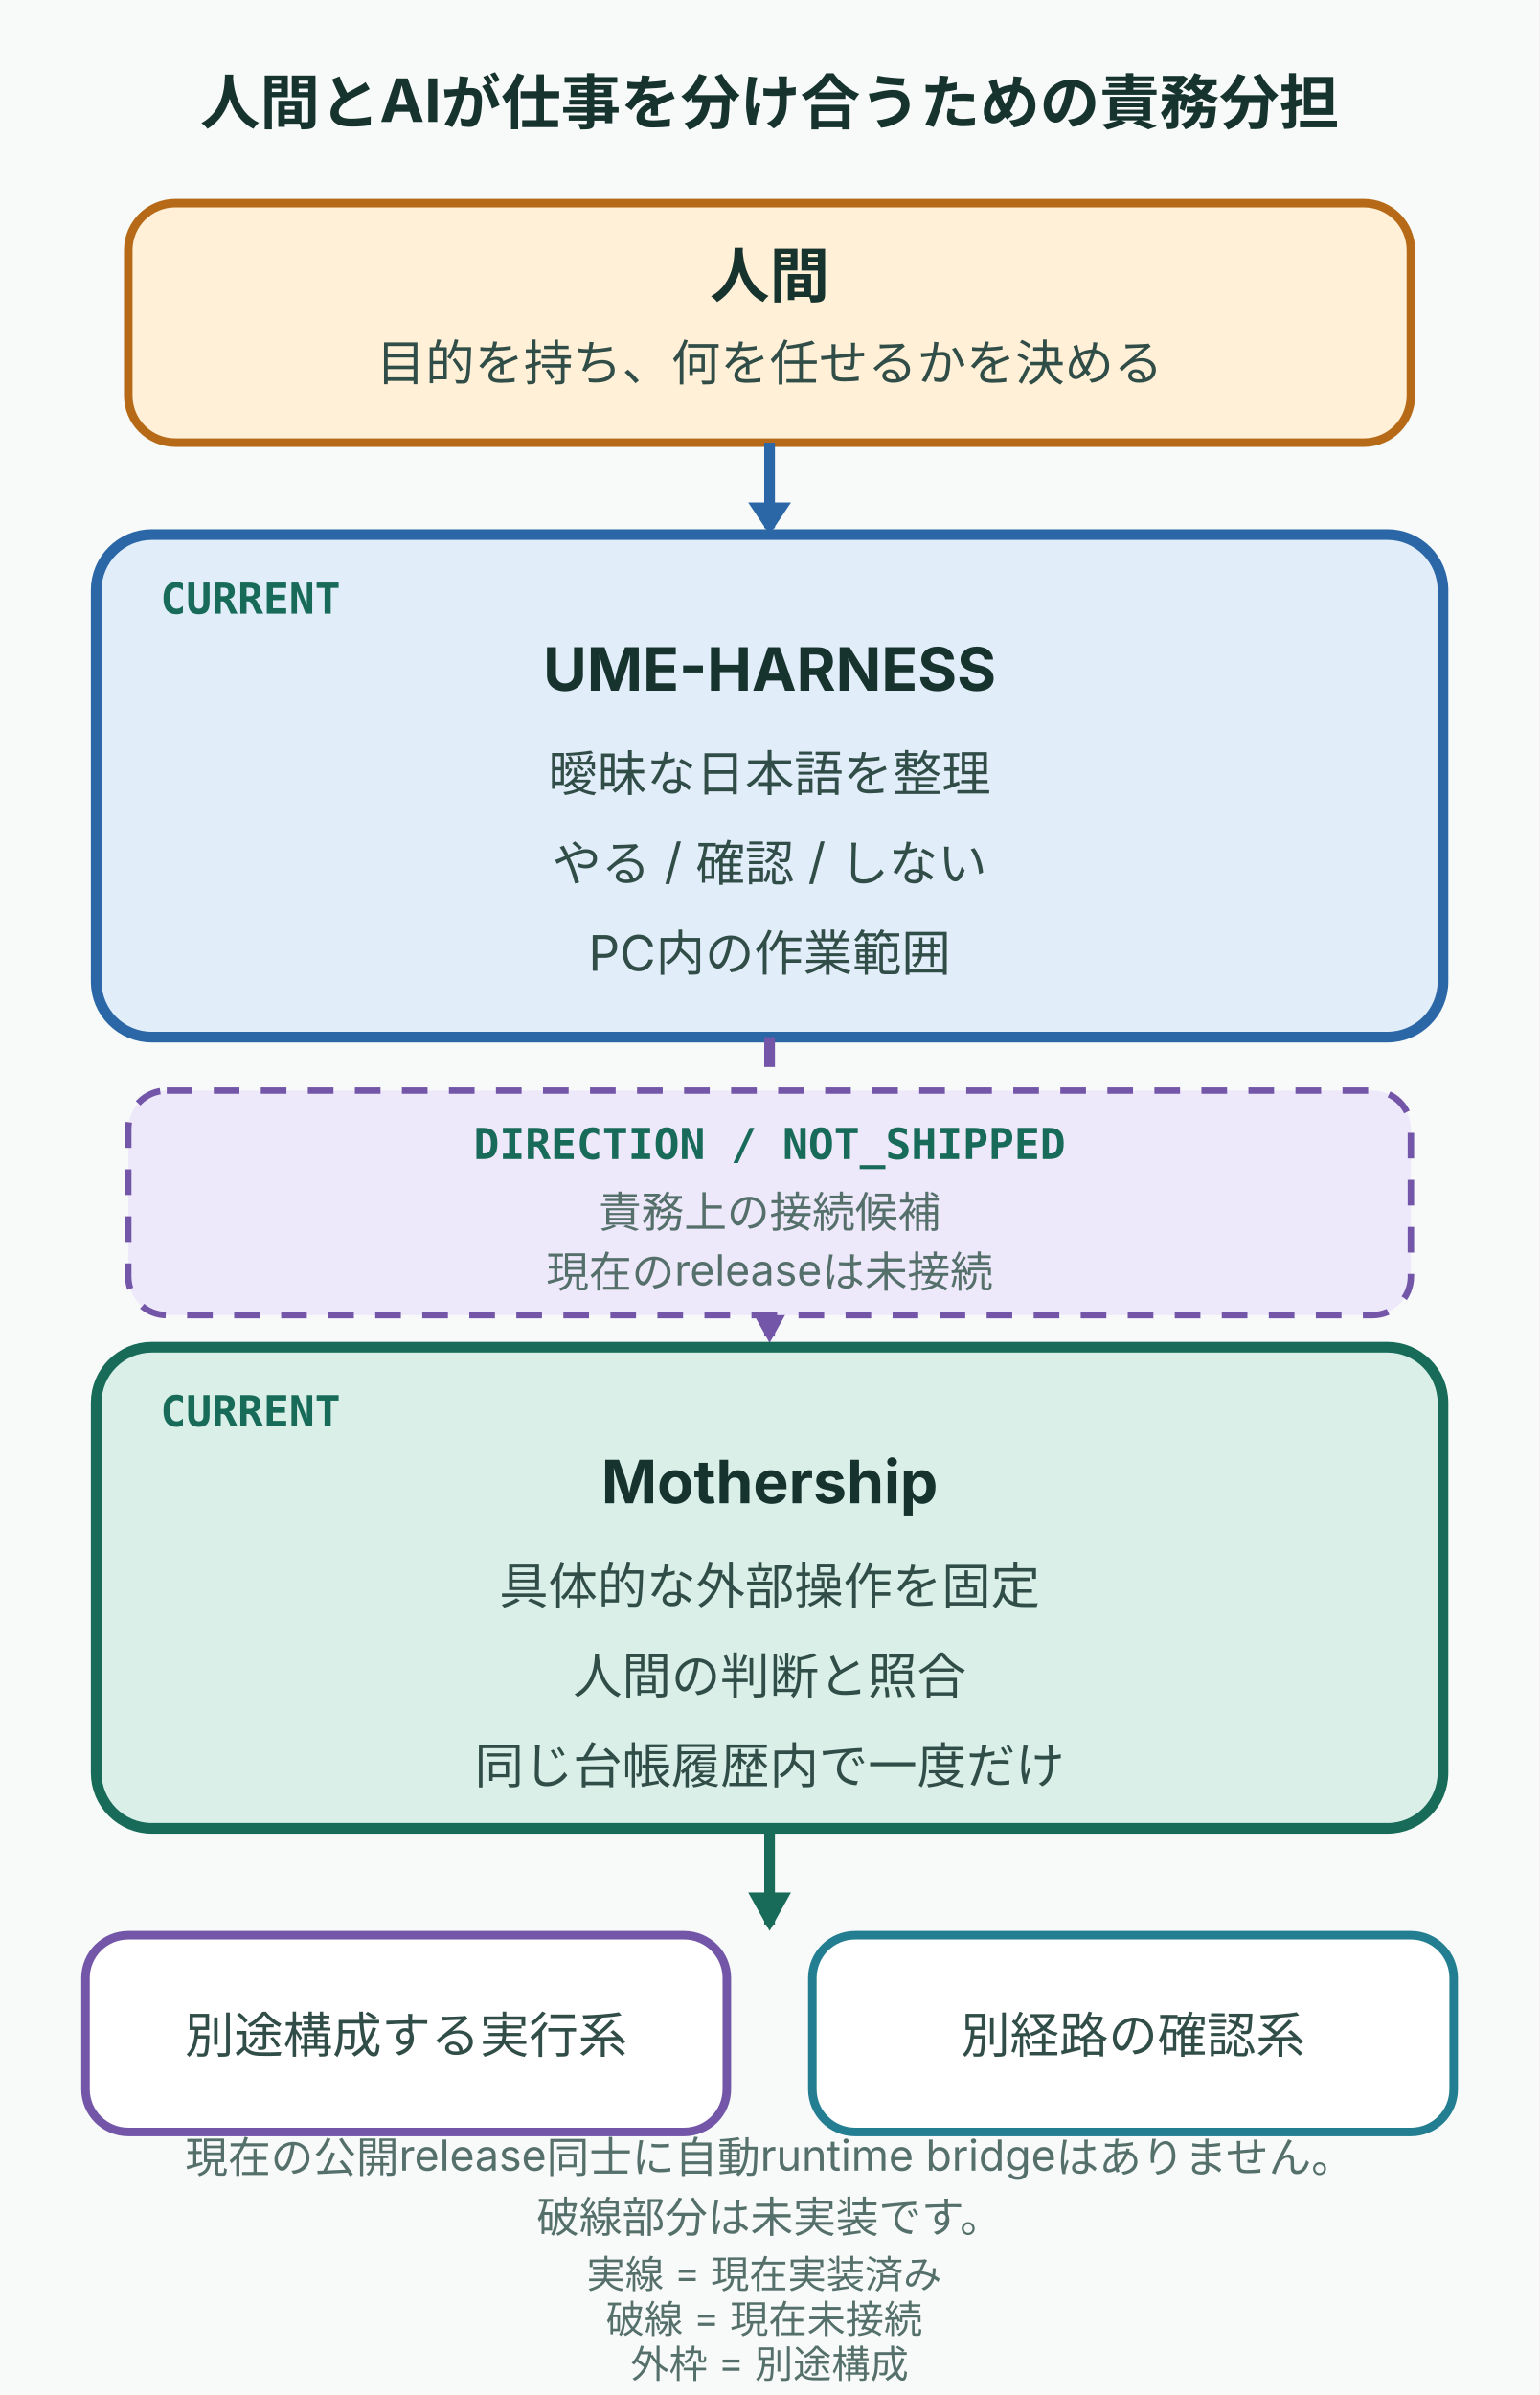
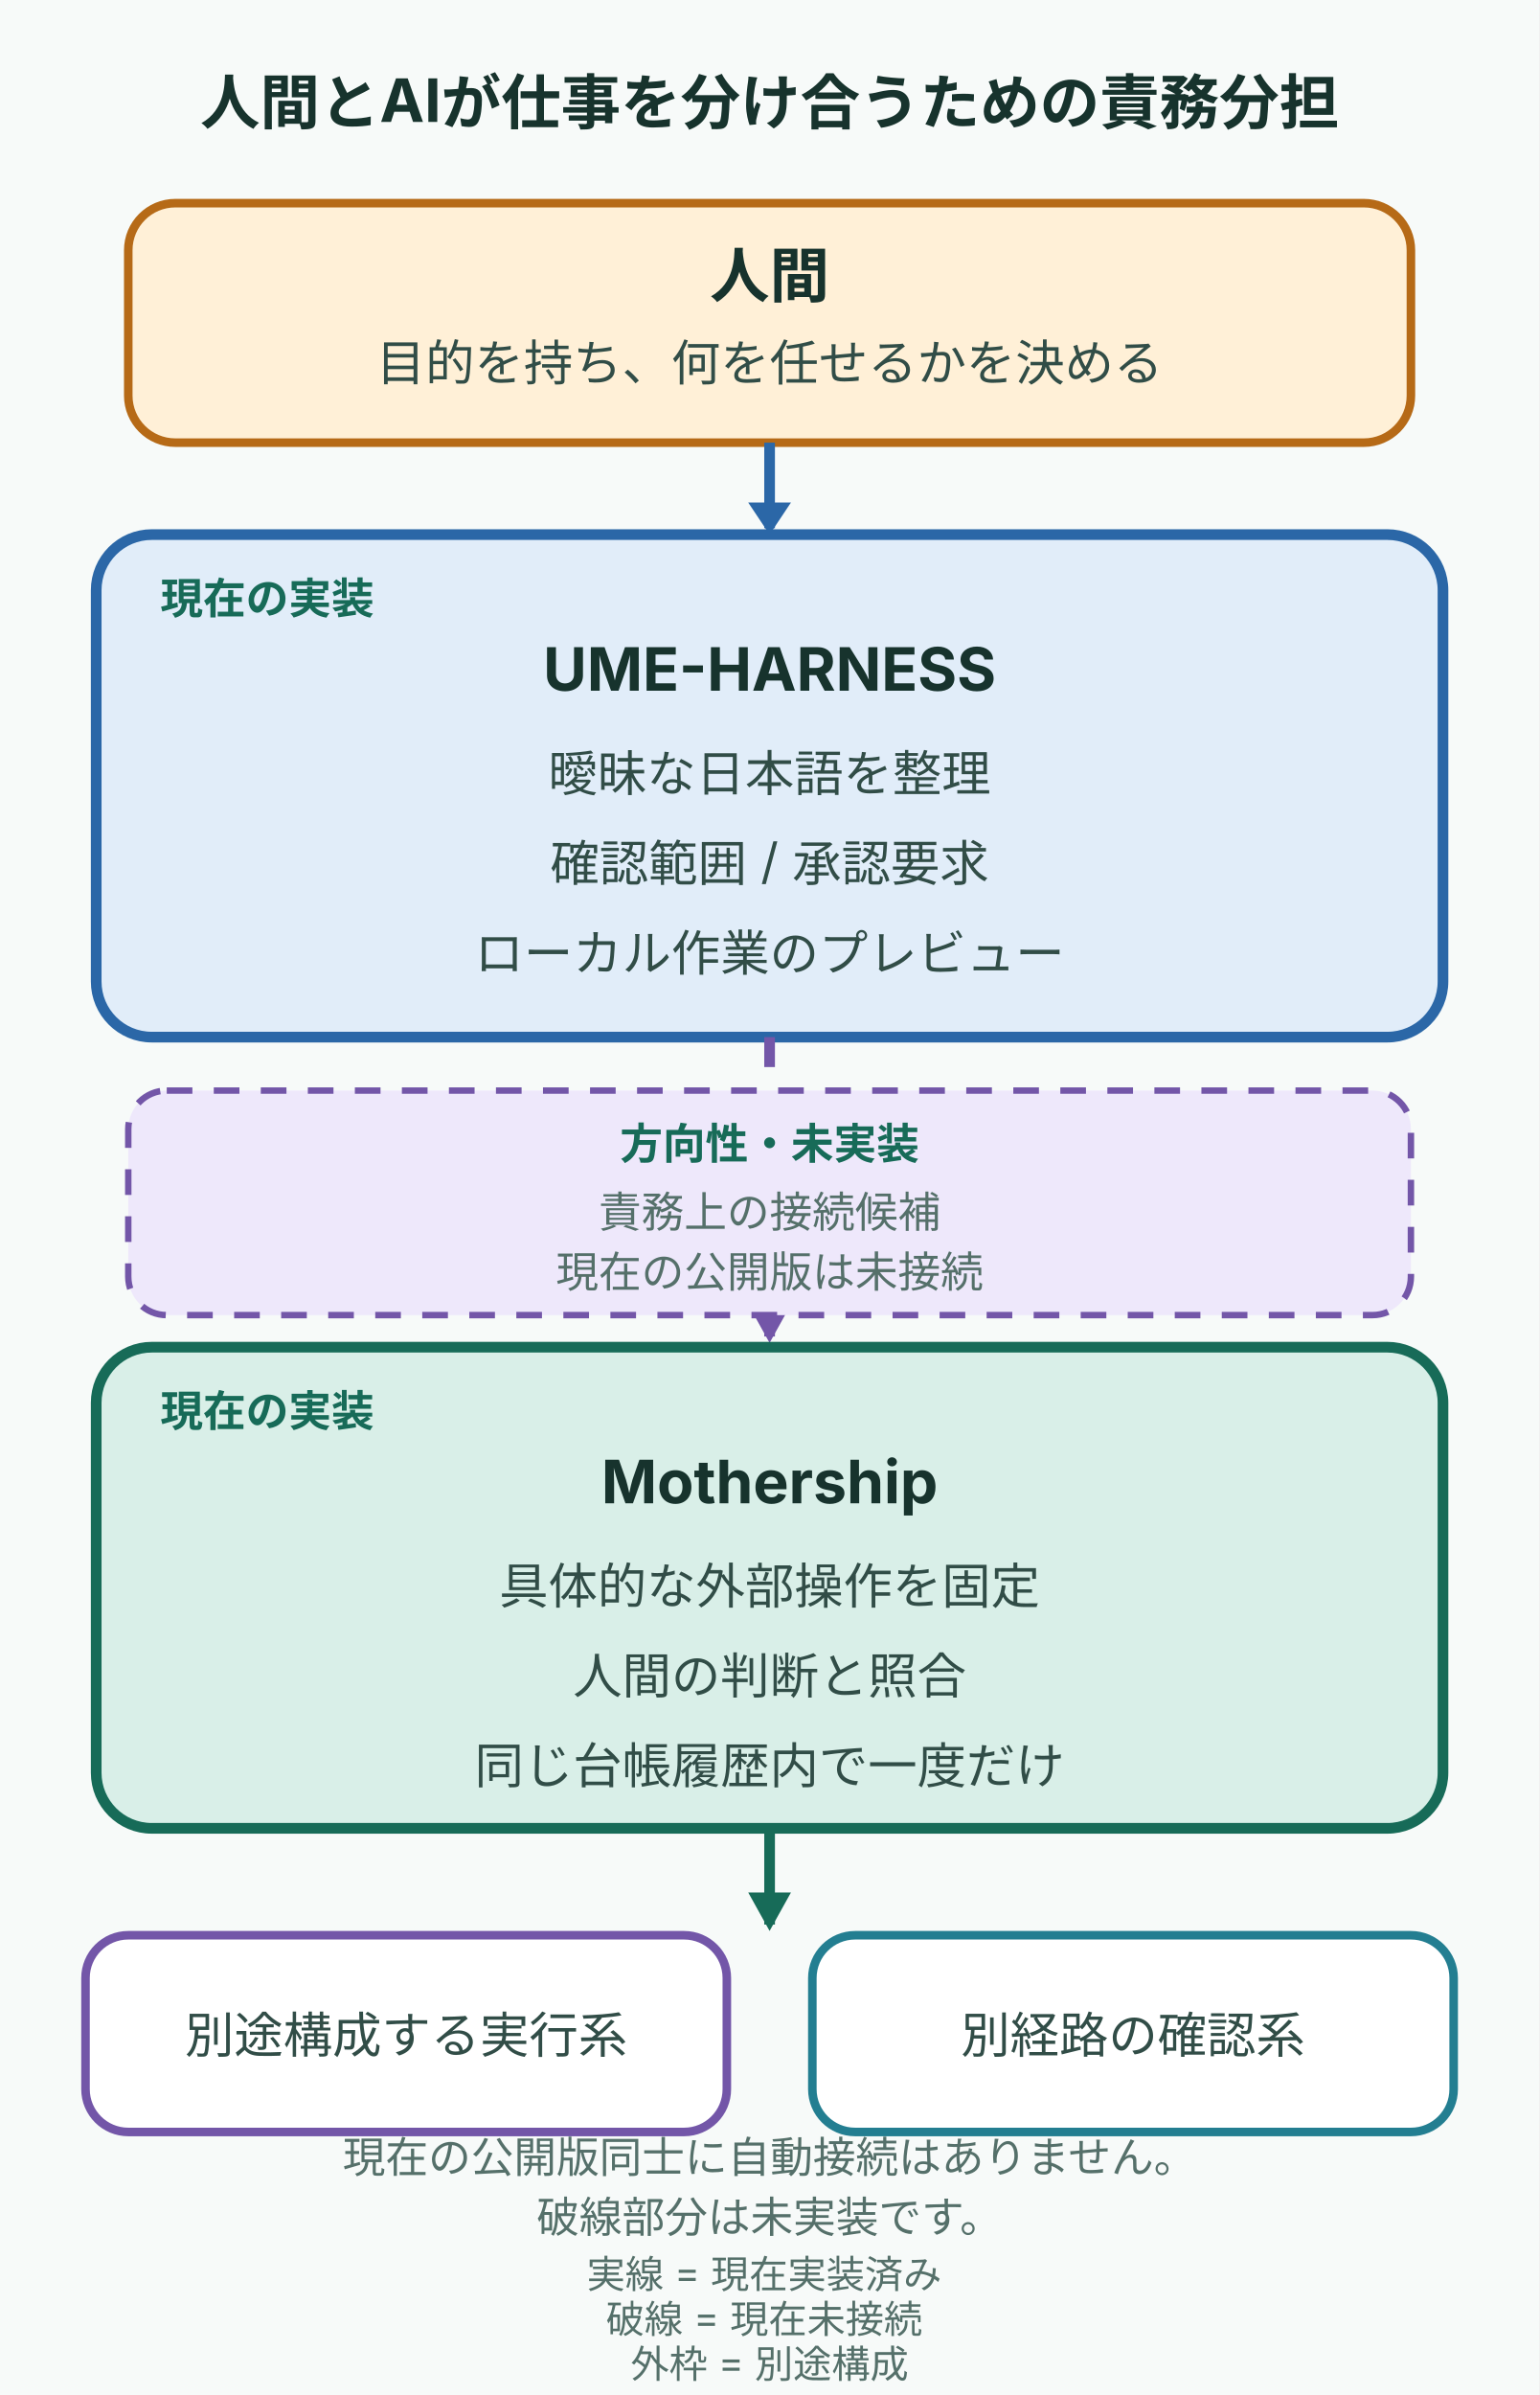
<svg xmlns="http://www.w3.org/2000/svg" viewBox="0 0 720 1120" role="img" aria-labelledby="title desc">
  <style>
    .title { font: 700 28px -apple-system, BlinkMacSystemFont, "Segoe UI", sans-serif; fill: #17332d; }
    .label { font: 700 28px -apple-system, BlinkMacSystemFont, "Segoe UI", sans-serif; fill: #17332d; }
    .state { font: 700 20px ui-monospace, SFMono-Regular, Consolas, monospace; fill: #176b58; }
    .body { font: 23px -apple-system, BlinkMacSystemFont, "Segoe UI", sans-serif; fill: #314d47; }
    .small { font: 20px -apple-system, BlinkMacSystemFont, "Segoe UI", sans-serif; fill: #55706a; }
    .legend { font: 18px -apple-system, BlinkMacSystemFont, "Segoe UI", sans-serif; fill: #55706a; }
  </style>
  <rect width="720" height="1120" fill="#f7faf9" />
  <text class="title" x="360" y="58" text-anchor="middle">人間とAIが仕事を分け合うための責務分担</text>
  <rect x="60" y="95" width="600" height="112" rx="22" fill="#fff0d7" stroke="#b66a17" stroke-width="4" />
  <text class="label" x="360" y="139" text-anchor="middle">人間</text>
  <text class="body" x="360" y="178" text-anchor="middle">目的を持ち、何を任せるかを決める</text>
  <path d="M360 207 V247" stroke="#2b67a7" stroke-width="5" />
  <path d="M350 235 L360 250 L370 235" fill="#2b67a7" />
  <rect x="45" y="250" width="630" height="235" rx="26" fill="#e1edf9" stroke="#2b67a7" stroke-width="5" />
-   <text class="state" x="75" y="287">CURRENT</text>
+   <text class="state" x="75" y="287">現在の実装</text>
  <text class="label" x="360" y="323" text-anchor="middle">UME-HARNESS</text>
  <text class="body" x="360" y="370" text-anchor="middle">曖昧な日本語を整理</text>
-   <text class="body" x="360" y="412" text-anchor="middle">やる / 確認 / しない</text>
-   <text class="body" x="360" y="454" text-anchor="middle">PC内の作業範囲</text>
+   <text class="body" x="360" y="412" text-anchor="middle">確認範囲 / 承認要求</text>
+   <text class="body" x="360" y="454" text-anchor="middle">ローカル作業のプレビュー</text>
  <g data-role="bridge">
    <path d="M360 485 V625" stroke="#7356a8" stroke-width="5" stroke-dasharray="14 12" />
    <path d="M350 610 L360 628 L370 610" fill="#7356a8" />
    <rect x="60" y="510" width="600" height="105" rx="18" fill="#eee8fb" stroke="#7356a8" stroke-width="3" stroke-dasharray="12 10" />
-     <text class="state" x="360" y="542" text-anchor="middle">DIRECTION / NOT_SHIPPED</text>
+     <text class="state" x="360" y="542" text-anchor="middle">方向性・未実装</text>
    <text class="small" x="360" y="574" text-anchor="middle">責務上の接続候補</text>
-     <text class="small" x="360" y="602" text-anchor="middle">現在のreleaseは未接続</text>
+     <text class="small" x="360" y="602" text-anchor="middle">現在の公開版は未接続</text>
  </g>
  <rect x="45" y="630" width="630" height="225" rx="26" fill="#d9efe8" stroke="#176b58" stroke-width="5" />
-   <text class="state" x="75" y="667">CURRENT</text>
+   <text class="state" x="75" y="667">現在の実装</text>
  <text class="label" x="360" y="703" text-anchor="middle">Mothership</text>
  <text class="body" x="360" y="750" text-anchor="middle">具体的な外部操作を固定</text>
  <text class="body" x="360" y="792" text-anchor="middle">人間の判断と照合</text>
  <text class="body" x="360" y="834" text-anchor="middle">同じ台帳履歴内で一度だけ</text>
  <path d="M360 855 V900" stroke="#176b58" stroke-width="5" />
  <path d="M350 885 L360 903 L370 885" fill="#176b58" />
  <rect data-role="external" x="40" y="905" width="300" height="92" rx="20" fill="#ffffff" stroke="#7356a8" stroke-width="4" />
  <rect data-role="external" x="380" y="905" width="300" height="92" rx="20" fill="#ffffff" stroke="#237e91" stroke-width="4" />
  <text class="body" x="190" text-anchor="middle">
    <tspan x="190" y="960">別途構成する実行系</tspan>
  </text>
  <text class="body" x="530" text-anchor="middle">
    <tspan x="530" y="960">別経路の確認系</tspan>
  </text>
-   <text class="small" x="360" y="1016" text-anchor="middle">現在の公開release同士に自動runtime bridgeはありません。</text>
+   <text class="small" x="360" y="1016" text-anchor="middle">現在の公開版同士に自動接続はありません。</text>
  <text class="small" x="360" y="1044" text-anchor="middle">破線部分は未実装です。</text>
  <text class="legend" x="360" text-anchor="middle">
    <tspan x="360" y="1070">実線 = 現在実装済み</tspan>
    <tspan x="360" y="1091">破線 = 現在未接続</tspan>
    <tspan x="360" y="1112">外枠 = 別途構成</tspan>
  </text>
</svg>
